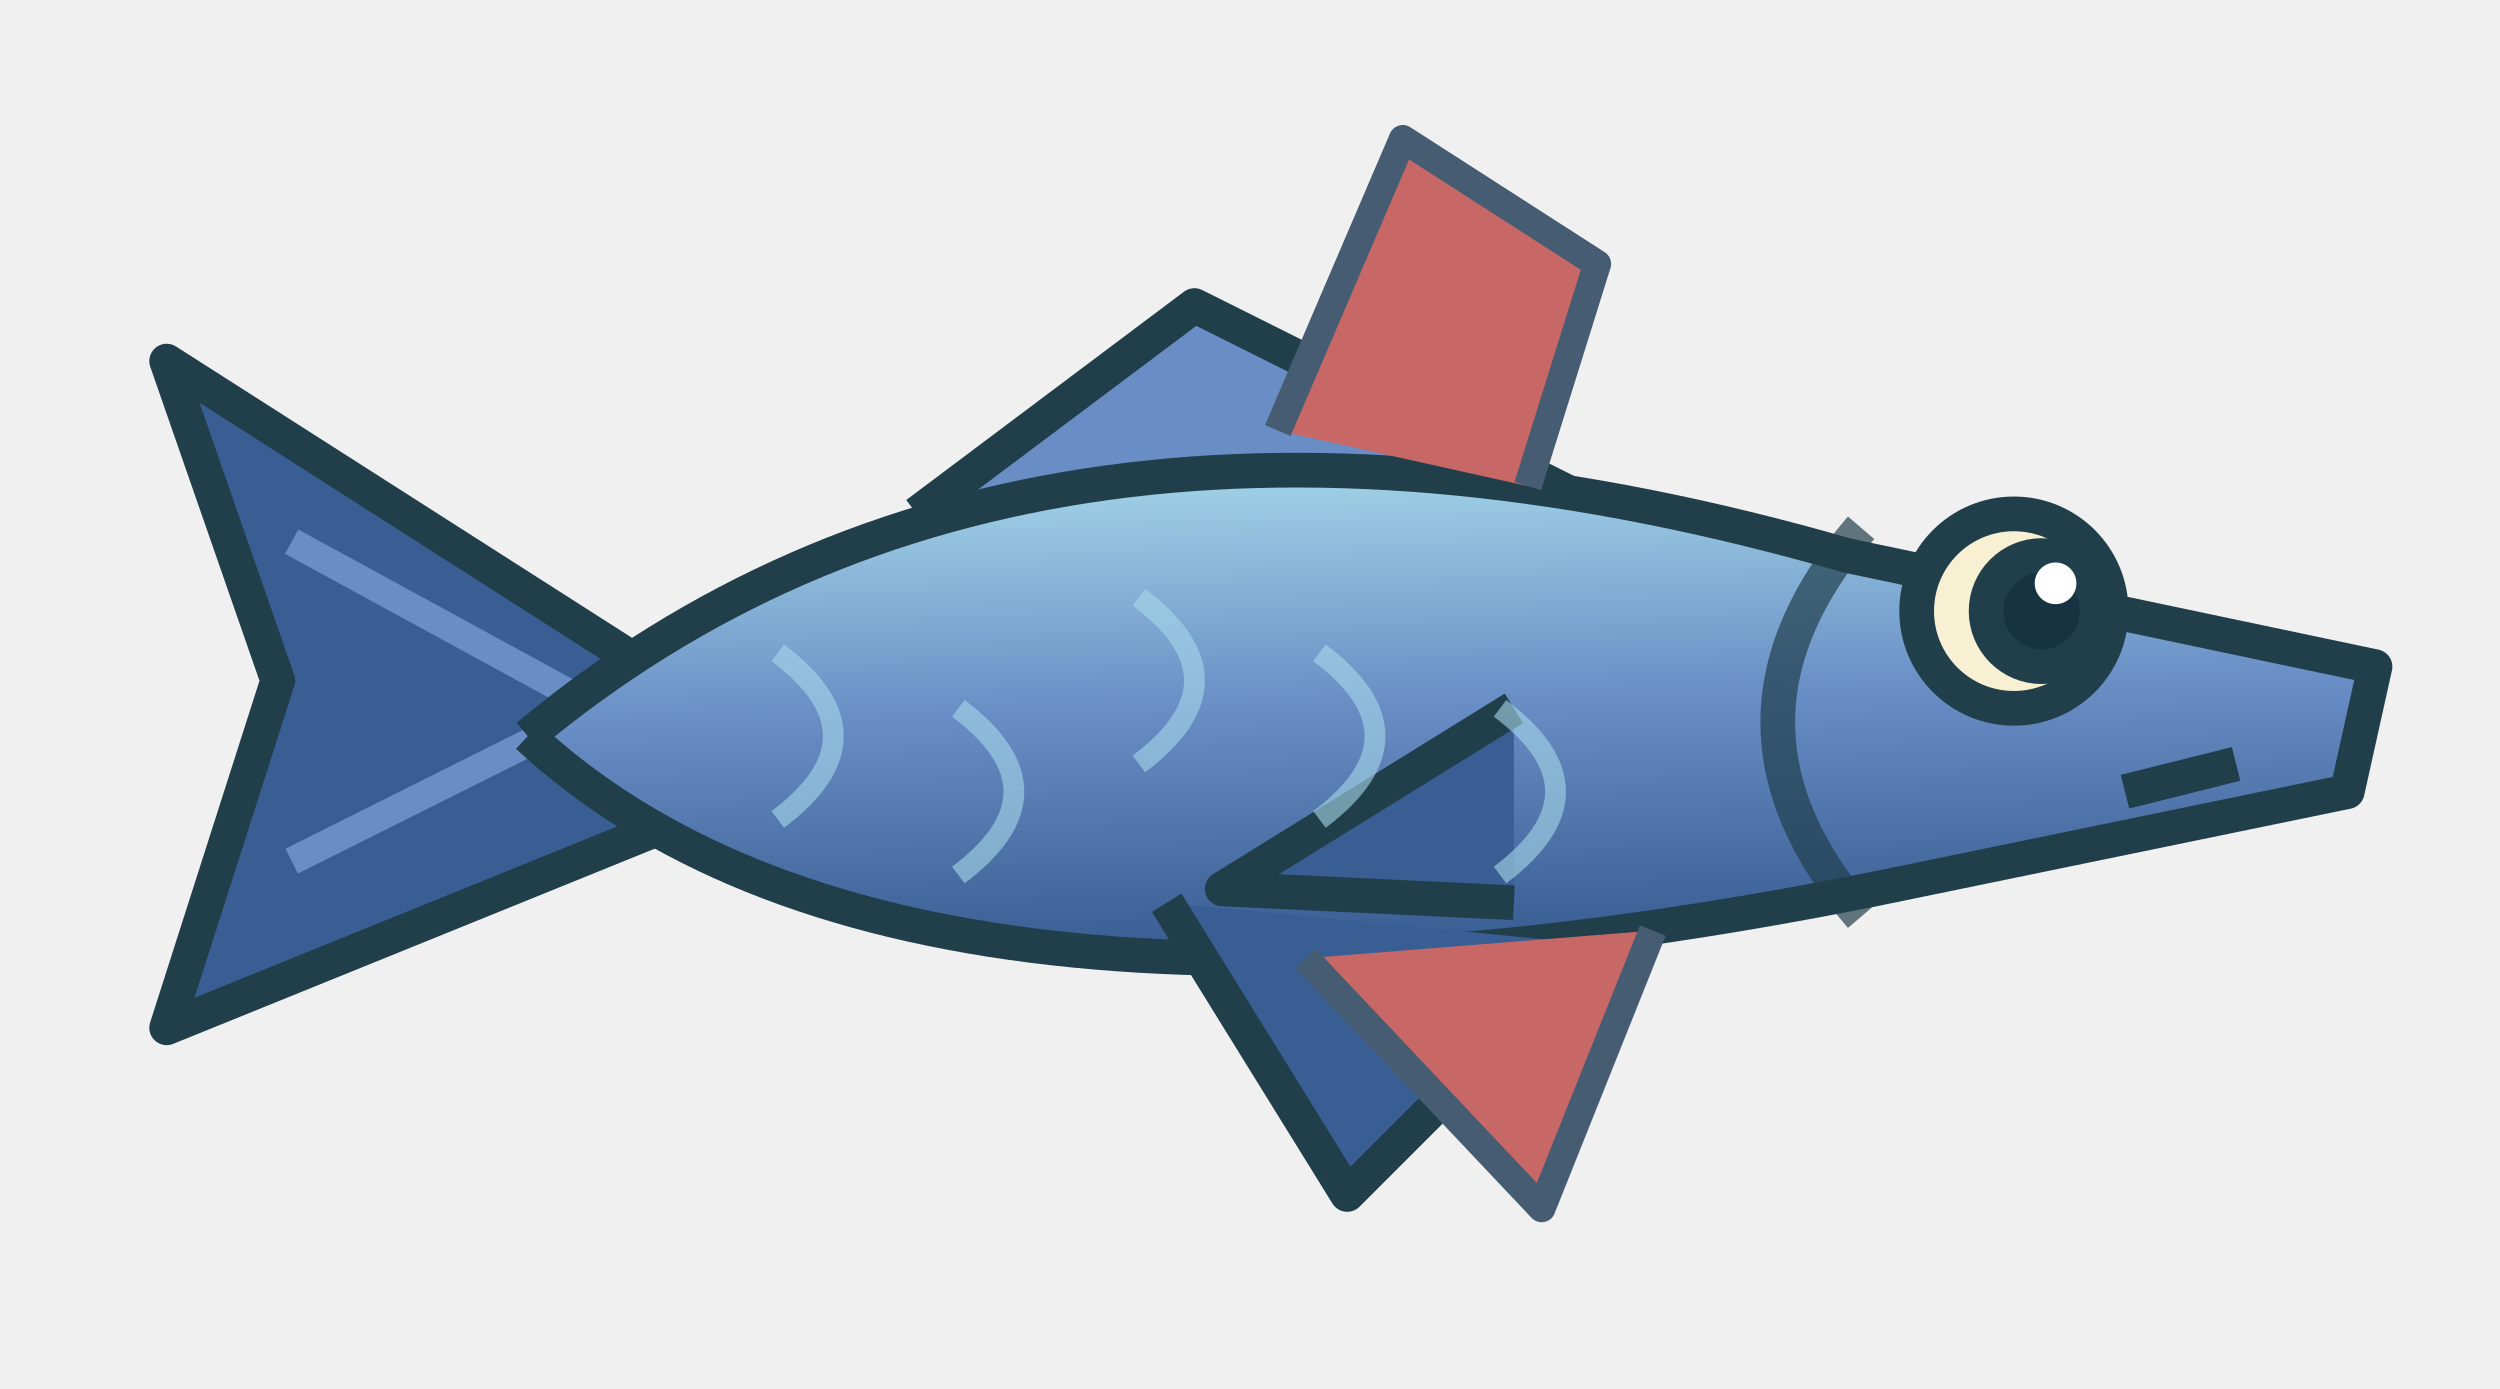
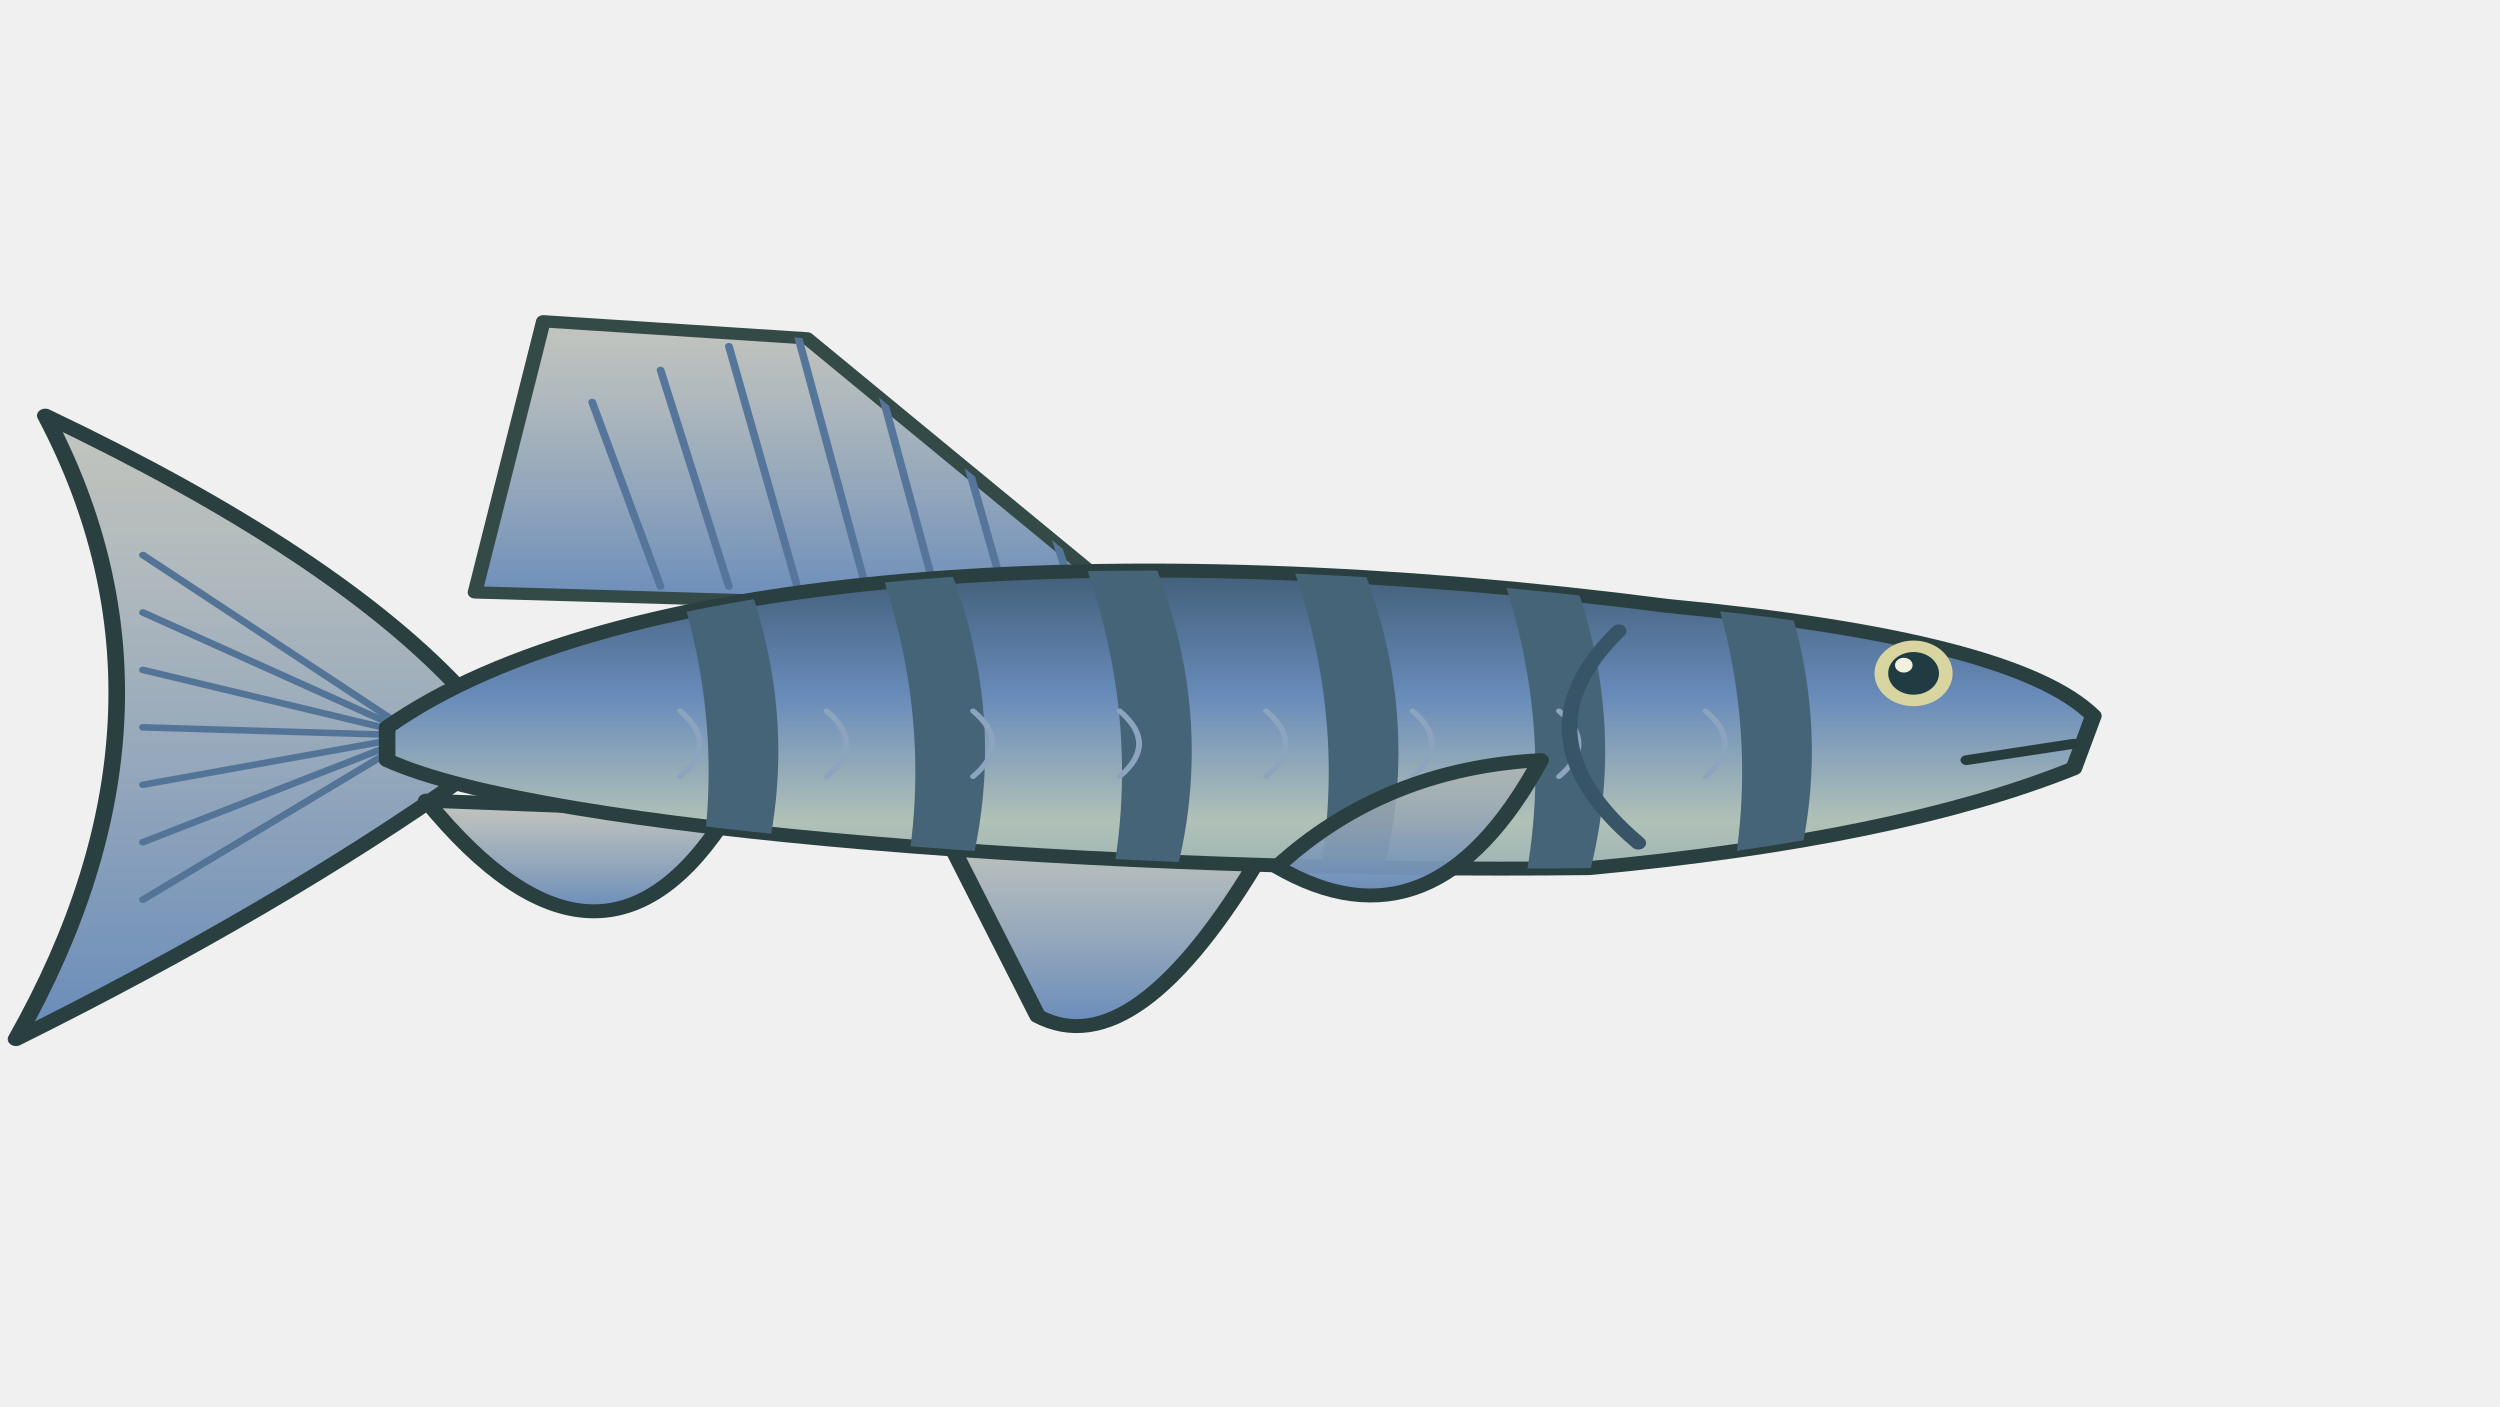
- <svg xmlns="http://www.w3.org/2000/svg" width="180" height="100" viewBox="0 0 180 100">
+ <svg xmlns="http://www.w3.org/2000/svg" width="256" height="144" viewBox="0 0 256 144">
  <defs>
-     <linearGradient id="body" x2=".1" y2="1">
-       <stop stop-color="#a7d9ea" />
-       <stop offset=".52" stop-color="#688ec5" />
-       <stop offset="1" stop-color="#395e93" />
+     <linearGradient id="body" x1="0" y1="0" x2="0" y2="1">
+       <stop stop-color="#425e78" />
+       <stop offset=".42" stop-color="#688bba" />
+       <stop offset=".84" stop-color="#b1c1b7" />
+       <stop offset="1" stop-color="#9fb5b4" />
    </linearGradient>
+     <linearGradient id="fin" x1="0" y1="1" x2="0" y2="0">
+       <stop stop-color="#688bba" />
+       <stop offset="1" stop-color="#b7bab0" stop-opacity=".78" />
+     </linearGradient>
+     <clipPath id="bodyclip">
+       <path d="M 39.64 72 C 62.64 52.73 114.26 48.50 170.76 57.20 Q 206.36 61.19 214.36 70.60 L 212.36 77.00 Q 194.36 85.63 162.76 89.16 C 114.26 89.86 55.64 84.69 39.64 76 Z" />
+     </clipPath>
  </defs>
-   <g stroke="#213e4b" stroke-width="2.5" stroke-linejoin="round">
-     <path d="M48 49 12 26 20 49 12 74 49 59" fill="#395e93" />
-     <path d="M21 39 43 51 21 62" fill="none" stroke="#688ec5" stroke-width="2" />
-     <path d="M66 37 86 22 114 36" fill="#688ec5" />
-     <path d="M38 53 Q74 23 133 40 L171 48 169 57 135 64 Q65 78 38 53" fill="url(#body)" />
-     <path d="M84 65 97 86 115 68 M109 51 88 64 109 65" fill="#395e93" />
-     <path d="M56 47 q8 6 0 12" fill="none" stroke="#a7d9ea" stroke-opacity=".6" stroke-width="1.5" />
-     <path d="M69 51 q8 6 0 12" fill="none" stroke="#a7d9ea" stroke-opacity=".6" stroke-width="1.5" />
-     <path d="M82 43 q8 6 0 12" fill="none" stroke="#a7d9ea" stroke-opacity=".6" stroke-width="1.5" />
-     <path d="M95 47 q8 6 0 12" fill="none" stroke="#a7d9ea" stroke-opacity=".6" stroke-width="1.5" />
-     <path d="M108 51 q8 6 0 12" fill="none" stroke="#a7d9ea" stroke-opacity=".6" stroke-width="1.5" />
-     <path d="M134 38 Q122 52 134 66" fill="none" opacity=".7" />
-     <circle cx="145" cy="44" r="7" fill="#f8f0d3" />
-     <circle cx="147" cy="44" r="4" fill="#173240" />
-     <circle cx="148" cy="42" r="1.5" fill="white" stroke="none" />
-     <path d="M153 57 l8 -2" fill="none" />
-     <path d="M92 31 101 10 115 19 110 35 M94 69 111 87 119 67" fill="#c76867" stroke="#465c73" stroke-width="2" />
+   <g transform="translate(0 14) scale(1 .84)">
+     <defs>
+       <clipPath id="tailclip">
+         <path d="M 47.64 68 Q 34.64 51 4.64 34 Q 20.64 70 1.64 110 Q 28.64 94 47.64 78 Z" fill="#fff" stroke="none" stroke-width="0" stroke-linejoin="round" stroke-linecap="round" />
+       </clipPath>
+     </defs>
+     <path d="M 47.64 68 Q 34.64 51 4.64 34 Q 20.64 70 1.64 110 Q 28.64 94 47.64 78 Z" fill="url(#fin)" stroke="#293f40" stroke-width="1.7" stroke-linejoin="round" stroke-linecap="round" />
+     <defs>
+       <clipPath id="dorsalclip">
+         <path d="M48.64 55.55 L55.64 22.50 L82.64 24.58 L116.64 57.90Z" fill="#fff" stroke="none" stroke-width="0" stroke-linejoin="round" stroke-linecap="round" />
+       </clipPath>
+     </defs>
+     <path d="M48.64 55.55 L55.64 22.50 L82.64 24.58 L116.64 57.90Z" fill="url(#fin)" stroke="#334a47" stroke-width="1.5" stroke-linejoin="round" stroke-linecap="round" />
+     <path d="M 129.26 87.28 Q 116.26 113.50 106.26 107.20 L 96.26 83.75 Z" fill="url(#fin)" stroke="#293f40" stroke-width="1.7" stroke-linejoin="round" stroke-linecap="round" />
+     <path d="M 74.64 82.34 Q 61.64 107.2 43.64 80.93 Z" fill="url(#fin)" stroke="#293f40" stroke-width="1.7" stroke-linejoin="round" stroke-linecap="round" />
+     <path d="M 42.64 73 L 14.64 51.00" fill="none" stroke="#547497" stroke-width="0.8" stroke-linejoin="round" stroke-linecap="round" clip-path="url(#tailclip)" />
+     <path d="M 42.64 73 L 14.64 58.00" fill="none" stroke="#547497" stroke-width="0.8" stroke-linejoin="round" stroke-linecap="round" clip-path="url(#tailclip)" />
+     <path d="M 42.64 73 L 14.64 65.00" fill="none" stroke="#547497" stroke-width="0.8" stroke-linejoin="round" stroke-linecap="round" clip-path="url(#tailclip)" />
+     <path d="M 42.64 73 L 14.64 72.00" fill="none" stroke="#547497" stroke-width="0.8" stroke-linejoin="round" stroke-linecap="round" clip-path="url(#tailclip)" />
+     <path d="M 42.64 73 L 14.64 79.00" fill="none" stroke="#547497" stroke-width="0.8" stroke-linejoin="round" stroke-linecap="round" clip-path="url(#tailclip)" />
+     <path d="M 42.64 73 L 14.64 86.00" fill="none" stroke="#547497" stroke-width="0.8" stroke-linejoin="round" stroke-linecap="round" clip-path="url(#tailclip)" />
+     <path d="M 42.64 73 L 14.64 93.00" fill="none" stroke="#547497" stroke-width="0.8" stroke-linejoin="round" stroke-linecap="round" clip-path="url(#tailclip)" />
+     <path d="M 67.64 54.84 L 60.64 32.35" fill="none" stroke="#56759a" stroke-width="0.8" stroke-linejoin="round" stroke-linecap="round" clip-path="url(#dorsalclip)" />
+     <path d="M 74.64 54.84 L 67.64 28.44" fill="none" stroke="#56759a" stroke-width="0.8" stroke-linejoin="round" stroke-linecap="round" clip-path="url(#dorsalclip)" />
+     <path d="M 81.64 54.84 L 74.64 25.54" fill="none" stroke="#56759a" stroke-width="0.8" stroke-linejoin="round" stroke-linecap="round" clip-path="url(#dorsalclip)" />
+     <path d="M 88.64 54.84 L 81.64 24.00" fill="none" stroke="#56759a" stroke-width="0.8" stroke-linejoin="round" stroke-linecap="round" clip-path="url(#dorsalclip)" />
+     <path d="M 95.64 54.84 L 88.64 24.00" fill="none" stroke="#56759a" stroke-width="0.8" stroke-linejoin="round" stroke-linecap="round" clip-path="url(#dorsalclip)" />
+     <path d="M 102.64 54.84 L 95.64 25.54" fill="none" stroke="#56759a" stroke-width="0.8" stroke-linejoin="round" stroke-linecap="round" clip-path="url(#dorsalclip)" />
+     <path d="M 109.64 54.84 L 102.64 28.44" fill="none" stroke="#56759a" stroke-width="0.8" stroke-linejoin="round" stroke-linecap="round" clip-path="url(#dorsalclip)" />
+     <path d="M 39.64 72 C 62.64 52.73 114.26 48.50 170.76 57.20 Q 206.36 61.19 214.36 70.60 L 212.36 77.00 Q 194.36 85.63 162.76 89.16 C 114.26 89.86 55.64 84.69 39.64 76 Z" fill="url(#body)" stroke="#293f40" stroke-width="1.7" stroke-linejoin="round" stroke-linecap="round" />
+     <g clip-path="url(#bodyclip)">
+       <path d="M 67.64 48.5 Q 75.64 72 70.64 95.5 L 76.64 95.5 Q 83.64 72 74.64 48.5Z" fill="#466477" stroke="none" stroke-width="0" stroke-linejoin="round" stroke-linecap="round" />
+       <path d="M 88.807 48.5 Q 96.807 72 91.807 95.5 L 97.807 95.5 Q 104.807 72 95.807 48.5Z" fill="#466477" stroke="none" stroke-width="0" stroke-linejoin="round" stroke-linecap="round" />
+       <path d="M 109.973 48.5 Q 117.973 72 112.973 95.5 L 118.973 95.5 Q 125.973 72 116.973 48.5Z" fill="#466477" stroke="none" stroke-width="0" stroke-linejoin="round" stroke-linecap="round" />
+       <path d="M 131.14 48.5 Q 139.14 72 134.14 95.5 L 140.14 95.5 Q 147.14 72 138.14 48.5Z" fill="#466477" stroke="none" stroke-width="0" stroke-linejoin="round" stroke-linecap="round" />
+       <path d="M 152.307 48.5 Q 160.307 72 155.307 95.5 L 161.307 95.5 Q 168.307 72 159.307 48.5Z" fill="#466477" stroke="none" stroke-width="0" stroke-linejoin="round" stroke-linecap="round" />
+       <path d="M 173.473 48.5 Q 181.473 72 176.473 95.5 L 182.473 95.5 Q 189.473 72 180.473 48.5Z" fill="#466477" stroke="none" stroke-width="0" stroke-linejoin="round" stroke-linecap="round" />
+       <path d="M 69.64 70 q 4 4 0 8" fill="none" stroke="#8ca4be" stroke-width="0.6" stroke-linejoin="round" stroke-linecap="round" />
+       <path d="M 84.64 70 q 4 4 0 8" fill="none" stroke="#8ca4be" stroke-width="0.6" stroke-linejoin="round" stroke-linecap="round" />
+       <path d="M 99.64 70 q 4 4 0 8" fill="none" stroke="#8ca4be" stroke-width="0.6" stroke-linejoin="round" stroke-linecap="round" />
+       <path d="M 114.64 70 q 4 4 0 8" fill="none" stroke="#8ca4be" stroke-width="0.6" stroke-linejoin="round" stroke-linecap="round" />
+       <path d="M 129.64 70 q 4 4 0 8" fill="none" stroke="#8ca4be" stroke-width="0.6" stroke-linejoin="round" stroke-linecap="round" />
+       <path d="M 144.64 70 q 4 4 0 8" fill="none" stroke="#8ca4be" stroke-width="0.6" stroke-linejoin="round" stroke-linecap="round" />
+       <path d="M 159.64 70 q 4 4 0 8" fill="none" stroke="#8ca4be" stroke-width="0.6" stroke-linejoin="round" stroke-linecap="round" />
+       <path d="M 174.64 70 q 4 4 0 8" fill="none" stroke="#8ca4be" stroke-width="0.6" stroke-linejoin="round" stroke-linecap="round" />
+     </g>
+     <path d="M 165.76 60.25 Q 154.76 73 167.76 86.10" fill="none" stroke="#385567" stroke-width="1.6" stroke-linejoin="round" stroke-linecap="round" />
+     <path d="M 157.76 76 Q 146.76 100.1 130.76 89 Q 141.76 77 157.76 76Z" fill="url(#fin)" stroke="#293f40" stroke-width="1.7" stroke-linejoin="round" stroke-linecap="round" />
+     <path d="M 212.36 74 l -11 2" fill="none" stroke="#273d3d" stroke-width="1.2" stroke-linejoin="round" stroke-linecap="round" />
+     <circle cx="195.95" cy="65.42" r="4.00" fill="#d9d5a0" />
+     <circle cx="195.95" cy="65.42" r="2.60" fill="#213b42" />
+     <circle cx="194.95" cy="64.42" r="0.90" fill="#f2f1df" />
  </g>
</svg>
